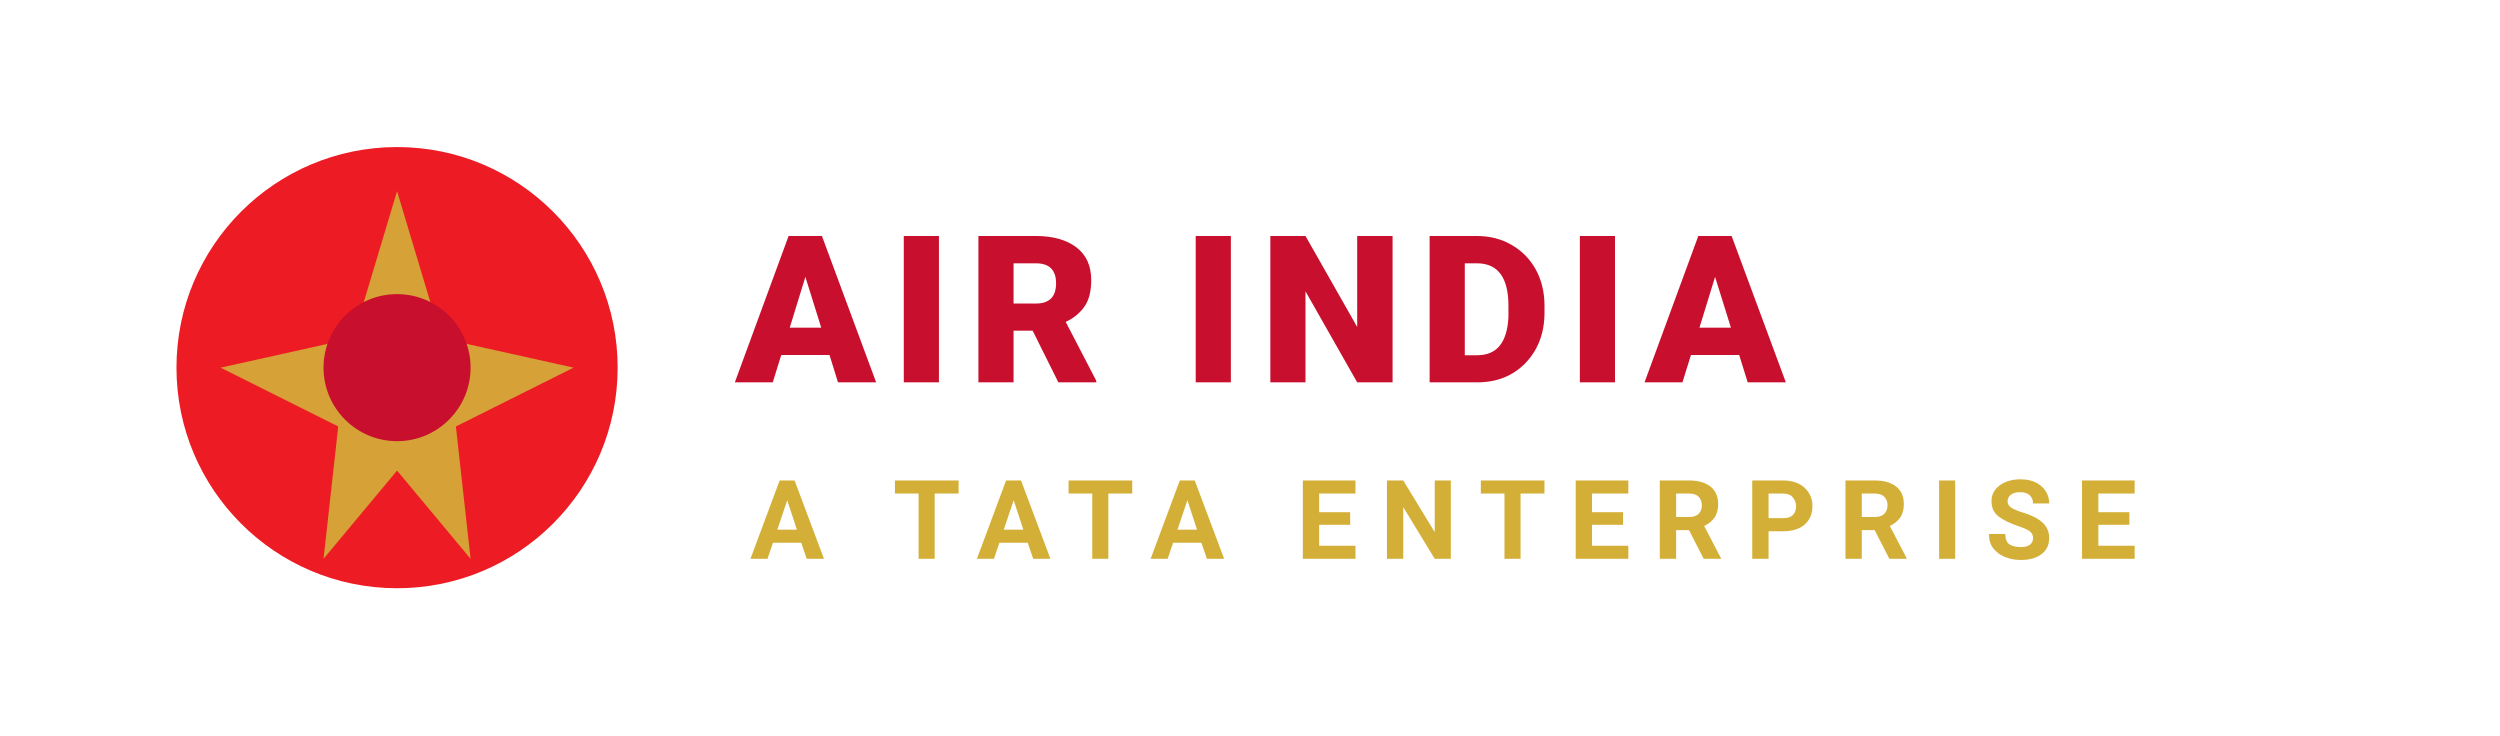
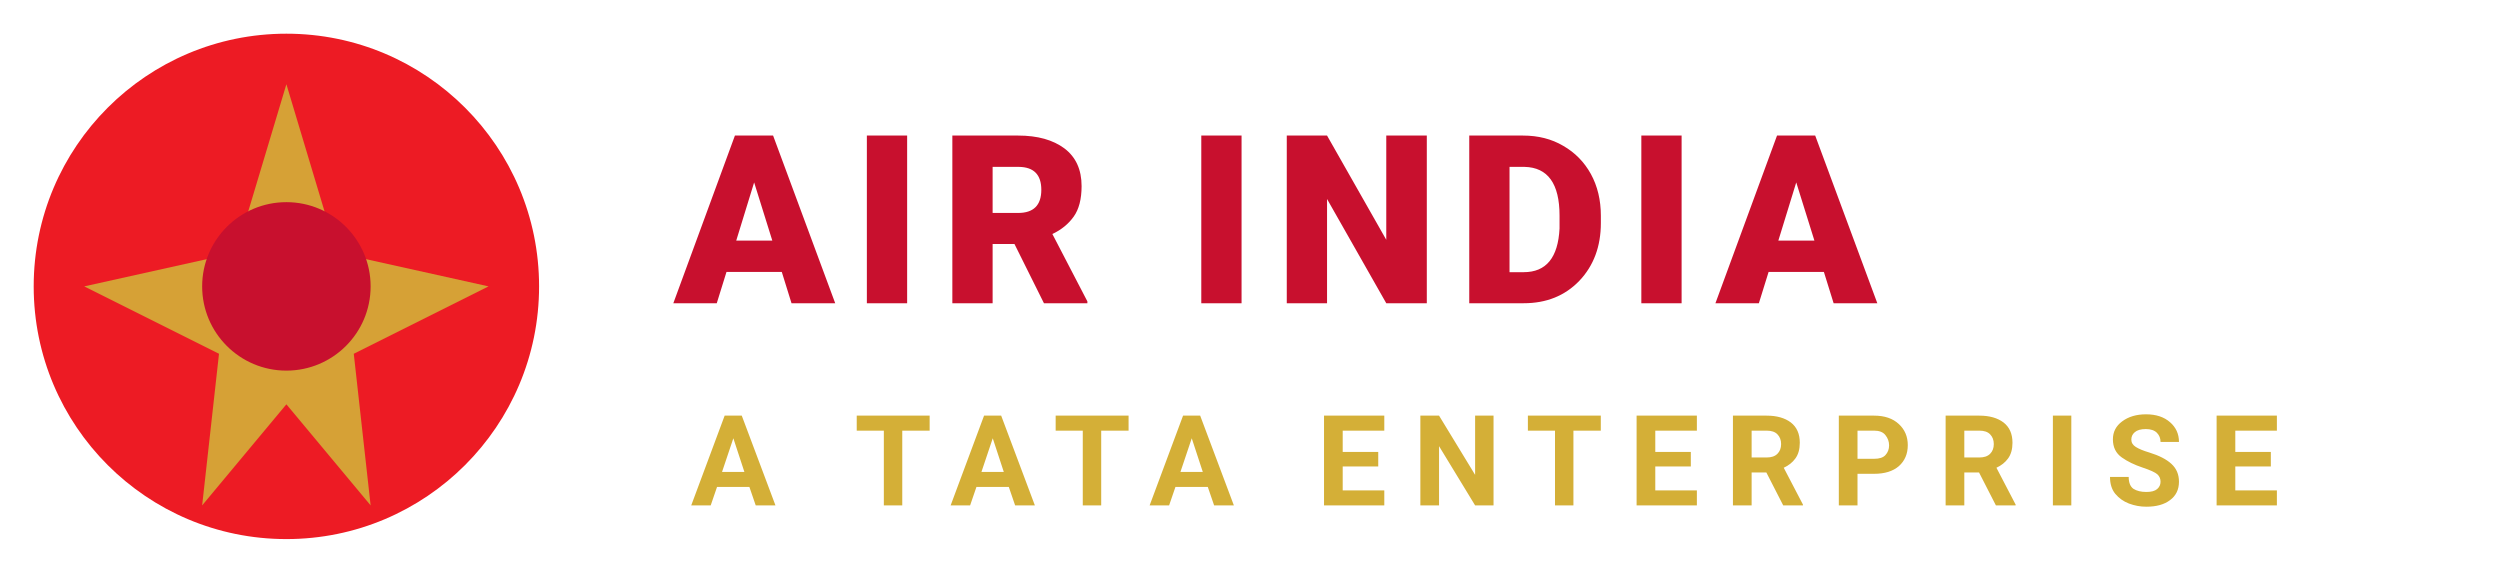
- <svg xmlns="http://www.w3.org/2000/svg" viewBox="0 0 170 50" width="170" height="50">
+ <svg xmlns="http://www.w3.org/2000/svg" viewBox="10.0 8.0 148.4 34.0" width="148.4" height="34.0">
  <g transform="translate(10, 8)">
    <circle cx="17" cy="17" r="15" fill="#ED1B24" />
    <path d="M17 5 L20 15 L29 17 L21 21 L22 30 L17 24 L12 30 L13 21 L5 17 L14 15 Z" fill="#D4AF37" opacity="0.9" />
    <circle cx="17" cy="17" r="5" fill="#C8102E" />
  </g>
  <text x="50" y="26" font-family="-apple-system, BlinkMacSystemFont, 'Segoe UI', Roboto, sans-serif" font-size="14" font-weight="900" fill="#C8102E" letter-spacing="1">AIR INDIA</text>
  <text x="51" y="38" font-family="-apple-system, BlinkMacSystemFont, 'Segoe UI', Roboto, sans-serif" font-size="7.5" font-weight="700" fill="#D4AF37" letter-spacing="1.5">A TATA ENTERPRISE</text>
</svg>
